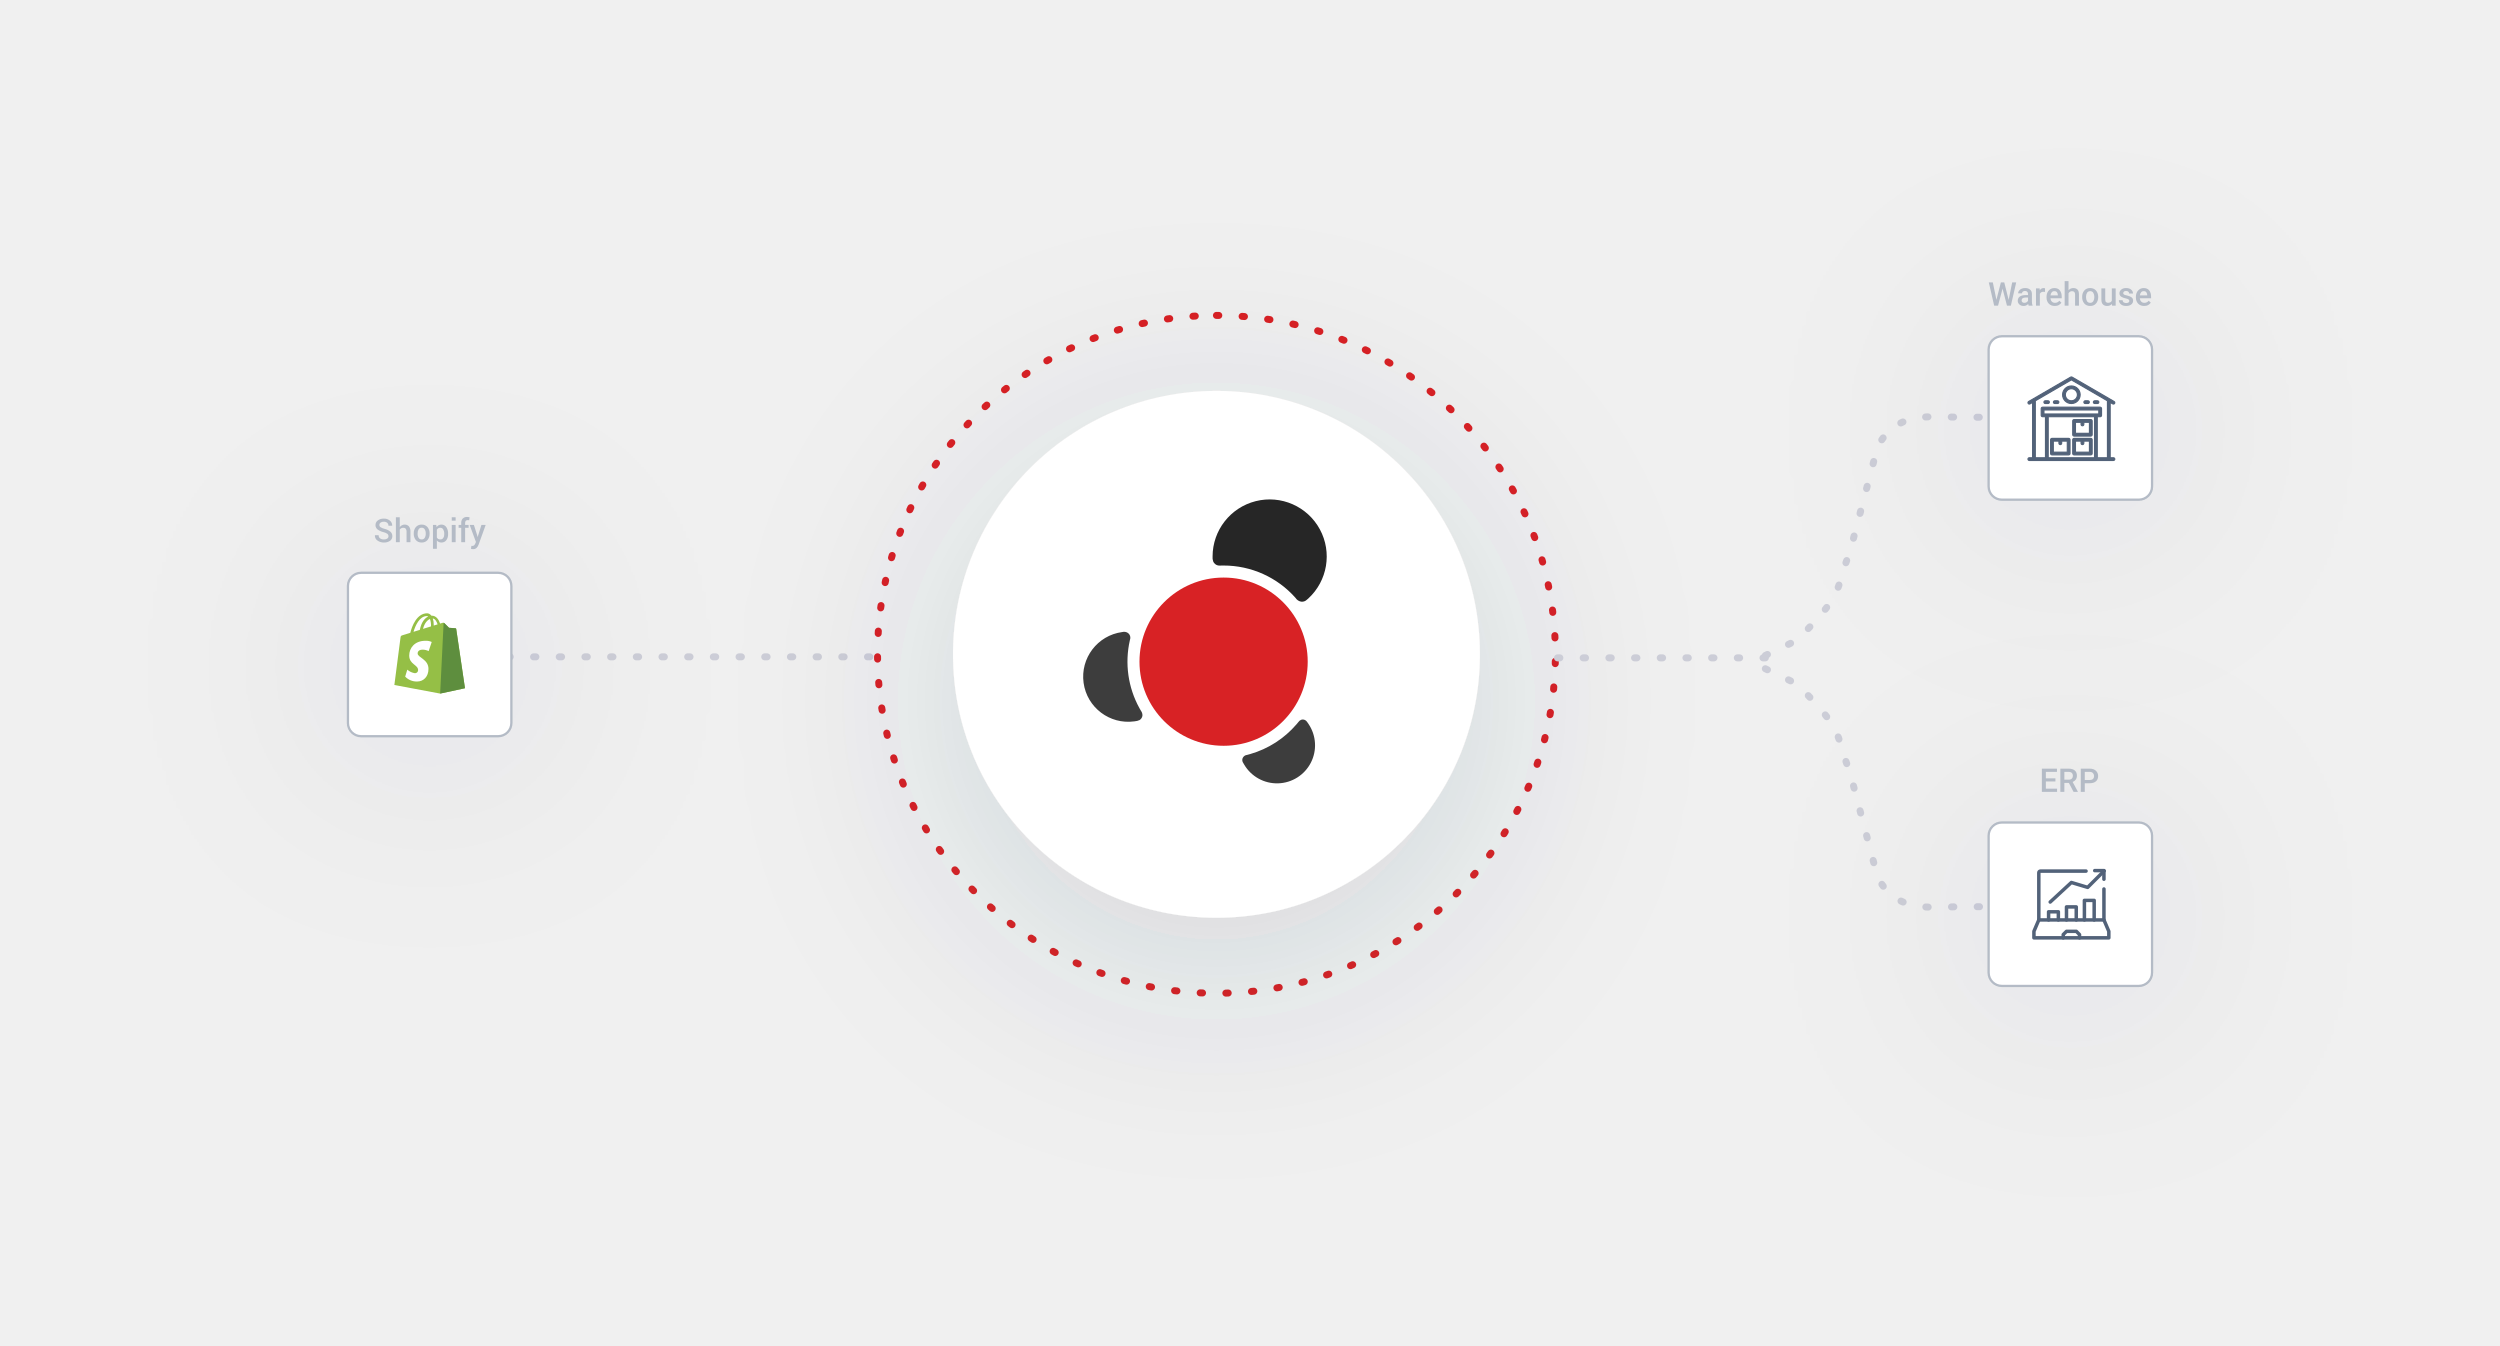
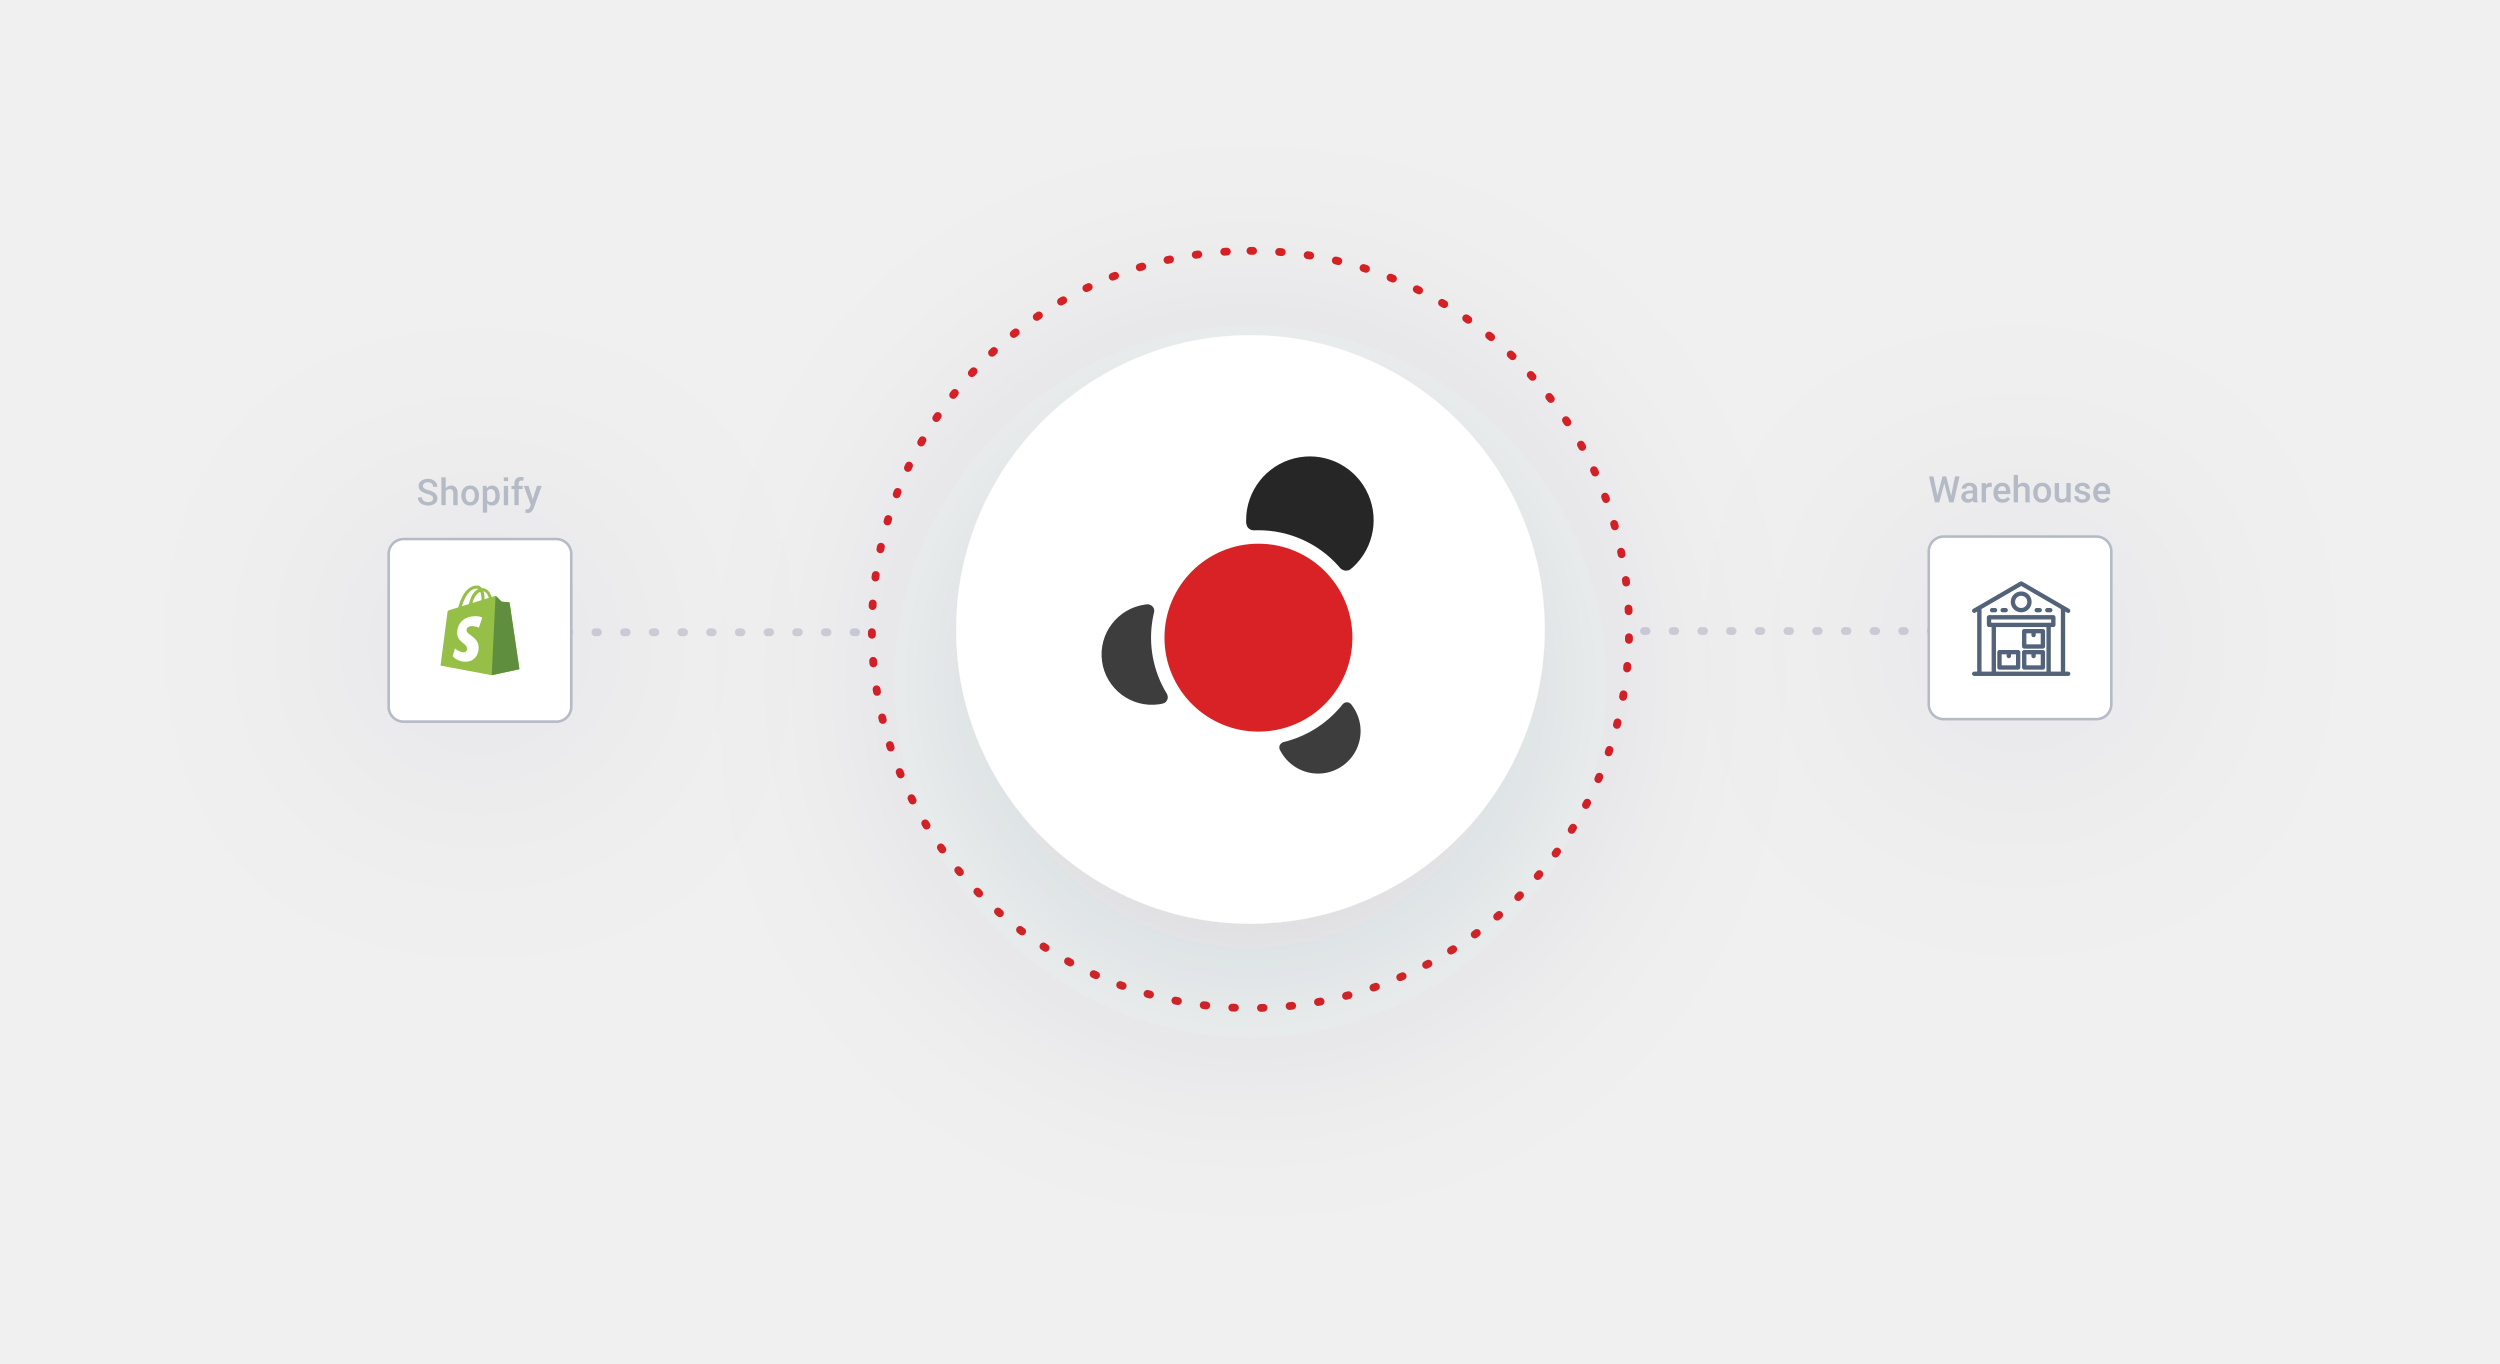
- <svg xmlns="http://www.w3.org/2000/svg" width="1070.623" height="576.232" viewBox="0 0 1070.623 576.232">
+ <svg xmlns="http://www.w3.org/2000/svg" width="958.405" height="522.615" viewBox="0 0 958.405 522.615">
  <defs>
-     <filter id="Path_4440" x="259.637" y="38.907" width="522.615" height="522.615" filterUnits="userSpaceOnUse">
+     <filter id="Path_4453" x="218.069" y="0" width="522.615" height="522.615" filterUnits="userSpaceOnUse">
      <feOffset dy="20" input="SourceAlpha" />
      <feGaussianBlur stdDeviation="49.5" result="blur" />
      <feFlood flood-color="#3c485a" flood-opacity="0.149" />
      <feComposite operator="in" in2="blur" />
      <feComposite in="SourceGraphic" />
    </filter>
-     <filter id="Path_4759" x="0" y="101.289" width="368" height="368" filterUnits="userSpaceOnUse">
+     <filter id="Path_4764" x="0" y="62.648" width="368" height="368" filterUnits="userSpaceOnUse">
      <feOffset dy="5" input="SourceAlpha" />
      <feGaussianBlur stdDeviation="49.5" result="blur-2" />
      <feFlood flood-color="#3c485a" flood-opacity="0.102" />
      <feComposite operator="in" in2="blur-2" />
      <feComposite in="SourceGraphic" />
    </filter>
-     <filter id="Rectangle_1136" x="702.623" y="208.232" width="368" height="368" filterUnits="userSpaceOnUse">
+     <filter id="Rectangle_1138" x="590.405" y="61.688" width="368" height="368" filterUnits="userSpaceOnUse">
      <feOffset dy="5" input="SourceAlpha" />
      <feGaussianBlur stdDeviation="49.5" result="blur-3" />
      <feFlood flood-color="#3c485a" flood-opacity="0.102" />
      <feComposite operator="in" in2="blur-3" />
      <feComposite in="SourceGraphic" />
    </filter>
-     <filter id="Rectangle_1137" x="702.623" y="0" width="368" height="368" filterUnits="userSpaceOnUse">
-       <feOffset dy="5" input="SourceAlpha" />
-       <feGaussianBlur stdDeviation="49.5" result="blur-4" />
-       <feFlood flood-color="#3c485a" flood-opacity="0.102" />
-       <feComposite operator="in" in2="blur-4" />
-       <feComposite in="SourceGraphic" />
-     </filter>
  </defs>
-   <g id="Group_3709" data-name="Group 3709" transform="translate(-9.027 -90.429)">
-     <path id="Path_4444" data-name="Path 4444" d="M0,0H169.3" transform="translate(215.527 371.725)" fill="none" stroke="#cccdd7" stroke-linecap="round" stroke-width="3" stroke-dasharray="1 10" />
-     <path id="Path_4439" data-name="Path 4439" d="M145.144,0A145.144,145.144,0,1,1,0,145.144,145.144,145.144,0,0,1,145.144,0Z" transform="translate(384.828 225.5)" fill="none" stroke="#d82125" stroke-linecap="round" stroke-width="3" stroke-dasharray="1 10" />
-     <g transform="matrix(1, 0, 0, 1, 9.03, 90.43)" filter="url(#Path_4440)">
-       <path id="Path_4440-2" data-name="Path 4440" d="M112.808,0A112.808,112.808,0,1,1,0,112.808,112.808,112.808,0,0,1,112.808,0Z" transform="translate(408.14 167.41)" fill="#fff" />
+   <g id="Group_3719" data-name="Group 3719" transform="translate(-242.595 -1366.336)">
+     <path id="Path_4456" data-name="Path 4456" d="M0,0H128" transform="translate(448.828 1608.725)" fill="none" stroke="#cccdd7" stroke-linecap="round" stroke-width="3" stroke-dasharray="1 10" />
+     <path id="Path_4457" data-name="Path 4457" d="M0,0H128" transform="translate(994.823 1608.244) rotate(180)" fill="none" stroke="#cccdd7" stroke-linecap="round" stroke-width="3" stroke-dasharray="1 10" />
+     <path id="Path_4452" data-name="Path 4452" d="M145.144,0A145.144,145.144,0,1,1,0,145.144,145.144,145.144,0,0,1,145.144,0Z" transform="translate(576.828 1462.5)" fill="none" stroke="#d82125" stroke-linecap="round" stroke-width="3" stroke-dasharray="1 10" />
+     <g transform="matrix(1, 0, 0, 1, 242.59, 1366.34)" filter="url(#Path_4453)">
+       <path id="Path_4453-2" data-name="Path 4453" d="M112.808,0A112.808,112.808,0,1,1,0,112.808,112.808,112.808,0,0,1,112.808,0Z" transform="translate(366.57 128.5)" fill="#fff" />
    </g>
-     <g id="Group_3099" data-name="Group 3099" transform="translate(472.992 304.316)">
+     <g id="Group_3109" data-name="Group 3109" transform="translate(664.992 1541.316)">
      <path id="Path_1150" data-name="Path 1150" d="M580.378,215.772c-.02.078-.038.157-.055.236a41.281,41.281,0,0,0,4.109,29.056c.209.375.431.74.641,1.113a3.156,3.156,0,0,1,.635,2.166,2.678,2.678,0,0,1-1.189,1.8,5.537,5.537,0,0,1-1.038.368c-.406.073-.815.147-1.229.2a19.3,19.3,0,0,1-5.236-38.244c.052-.006.1-.01.154-.021a2.858,2.858,0,0,1,2.16.306,2.506,2.506,0,0,1,1.046,3.014" transform="translate(-560.432 -155.676)" fill="#3d3d3d" />
      <ellipse id="Ellipse_123" data-name="Ellipse 123" cx="36.023" cy="36.023" rx="36.023" ry="36.023" transform="translate(24.016 33.45)" fill="#d82225" />
      <path id="Path_1151" data-name="Path 1151" d="M606.015,197c.8-.045.965-.026,1.774-.026a41.072,41.072,0,0,1,30.821,13.875,3.538,3.538,0,0,0,2.415,1.605,2.969,2.969,0,0,0,2.439-.845l.587-.5a24.442,24.442,0,1,0-40.978-18,4.842,4.842,0,0,0,.245,2.05,2.84,2.84,0,0,0,2.7,1.835" transform="translate(-547.751 -168.675)" fill="#262626" />
      <path id="Path_1152" data-name="Path 1152" d="M640.66,242.385q.315.42.6.863A16.3,16.3,0,1,1,613.68,260.6c-.131-.214-.25-.436-.379-.653a2.176,2.176,0,0,1-.291-2.076,2.328,2.328,0,0,1,1.928-1.412,12.615,12.615,0,0,0,1.34-.362,41.185,41.185,0,0,0,19.807-12.728c.258-.3.5-.614.76-.911a2.69,2.69,0,0,1,1.212-1.026,2.115,2.115,0,0,1,1.863.206A2.526,2.526,0,0,1,640.66,242.385Z" transform="translate(-544.832 -147.062)" fill="#3d3d3d" />
    </g>
-     <path id="Path_4447" data-name="Path 4447" d="M0,0H98.022" transform="translate(765.03 372.158) rotate(180)" fill="none" stroke="#cccdd7" stroke-linecap="round" stroke-width="3" stroke-dasharray="1 10" />
-     <g transform="matrix(1, 0, 0, 1, 9.03, 90.43)" filter="url(#Path_4759)">
-       <path id="Path_4759-2" data-name="Path 4759" d="M5.669,0H64.331A5.669,5.669,0,0,1,70,5.669V64.331A5.669,5.669,0,0,1,64.331,70H5.669A5.669,5.669,0,0,1,0,64.331V5.669A5.669,5.669,0,0,1,5.669,0Z" transform="translate(149 245.29)" fill="#fff" stroke="#b4bbc6" stroke-width="1" />
+     <g transform="matrix(1, 0, 0, 1, 242.59, 1366.34)" filter="url(#Path_4764)">
+       <path id="Path_4764-2" data-name="Path 4764" d="M5.669,0H64.331A5.669,5.669,0,0,1,70,5.669V64.331A5.669,5.669,0,0,1,64.331,70H5.669A5.669,5.669,0,0,1,0,64.331V5.669A5.669,5.669,0,0,1,5.669,0Z" transform="translate(149 206.65)" fill="#fff" stroke="#b4bbc6" stroke-width="1" />
    </g>
-     <path id="Path_4760" data-name="Path 4760" d="M-17.637-2.557A1.282,1.282,0,0,0-18.1-3.575a4.334,4.334,0,0,0-1.63-.711A6.9,6.9,0,0,1-22.3-5.445a2.307,2.307,0,0,1-.9-1.89A2.414,2.414,0,0,1-22.2-9.317a4.039,4.039,0,0,1,2.567-.779A3.826,3.826,0,0,1-17-9.215a2.632,2.632,0,0,1,.96,2.119l-.014.041h-1.593a1.6,1.6,0,0,0-.52-1.241,2.121,2.121,0,0,0-1.483-.475,2.169,2.169,0,0,0-1.4.4,1.26,1.26,0,0,0-.489,1.025,1.121,1.121,0,0,0,.53.943,5.867,5.867,0,0,0,1.753.711A5.839,5.839,0,0,1-16.81-4.5a2.5,2.5,0,0,1,.834,1.935A2.335,2.335,0,0,1-16.97-.591a4.3,4.3,0,0,1-2.615.735A4.645,4.645,0,0,1-22.319-.68a2.532,2.532,0,0,1-1.142-2.259l.014-.041h1.6a1.555,1.555,0,0,0,.629,1.357,2.754,2.754,0,0,0,1.634.448,2.406,2.406,0,0,0,1.436-.373A1.182,1.182,0,0,0-17.637-2.557Zm4.84-3.883a2.637,2.637,0,0,1,.9-.807,2.42,2.42,0,0,1,1.172-.287,2.329,2.329,0,0,1,1.835.742A3.366,3.366,0,0,1-8.23-4.5V0H-9.892V-4.519a1.873,1.873,0,0,0-.349-1.265,1.332,1.332,0,0,0-1.046-.39,1.855,1.855,0,0,0-.872.2,1.792,1.792,0,0,0-.639.557V0h-1.661V-10.664H-12.8Zm5.981,2.673a4.029,4.029,0,0,1,.9-2.707,3.111,3.111,0,0,1,2.481-1.06,3.1,3.1,0,0,1,2.5,1.06A3.994,3.994,0,0,1-.027-3.767v.144A4.014,4.014,0,0,1-.937-.9,3.1,3.1,0,0,1-3.418.144a3.124,3.124,0,0,1-2.5-1.053,4.023,4.023,0,0,1-.9-2.714Zm1.661.144A3.3,3.3,0,0,0-4.73-1.859a1.429,1.429,0,0,0,1.313.677,1.436,1.436,0,0,0,1.3-.677,3.221,3.221,0,0,0,.438-1.764v-.144A3.18,3.18,0,0,0-2.119-5.51,1.441,1.441,0,0,0-3.432-6.2a1.429,1.429,0,0,0-1.3.69,3.282,3.282,0,0,0-.424,1.743ZM7.9-3.452a4.17,4.17,0,0,1-.759,2.6A2.51,2.51,0,0,1,5.031.144,2.616,2.616,0,0,1,3.917-.082a2.293,2.293,0,0,1-.834-.663V2.844H1.422V-7.4h1.4l.164.93a2.467,2.467,0,0,1,.858-.793,2.4,2.4,0,0,1,1.166-.273A2.456,2.456,0,0,1,7.14-6.45,4.861,4.861,0,0,1,7.9-3.6ZM6.248-3.6a3.6,3.6,0,0,0-.427-1.856,1.389,1.389,0,0,0-1.275-.721,1.656,1.656,0,0,0-.882.222,1.636,1.636,0,0,0-.581.619v3.343a1.545,1.545,0,0,0,.581.6,1.771,1.771,0,0,0,.9.208,1.425,1.425,0,0,0,1.268-.625,2.9,2.9,0,0,0,.42-1.644ZM11.122,0H9.461V-7.4h1.661Zm0-9.208H9.461v-1.456h1.661ZM13.521,0V-6.166H12.394V-7.4h1.128v-.861a2.545,2.545,0,0,1,.667-1.887,2.535,2.535,0,0,1,1.87-.663,3.21,3.21,0,0,1,.485.038q.246.038.554.106l-.171,1.285q-.137-.027-.3-.048a2.958,2.958,0,0,0-.359-.021,1.021,1.021,0,0,0-.81.308,1.3,1.3,0,0,0-.27.882V-7.4h1.5v1.23h-1.5V0Zm6.829-2.967.164.738h.041L22.176-7.4h1.818L20.932,1.121A3.8,3.8,0,0,1,20.1,2.44a2.013,2.013,0,0,1-1.511.547,2.582,2.582,0,0,1-.441-.041q-.236-.041-.455-.1l.185-1.285.253.021q.164.014.246.014a.912.912,0,0,0,.721-.308,2.614,2.614,0,0,0,.441-.711l.273-.67L17.131-7.4h1.812Z" transform="translate(193.027 322.62)" fill="#b4bbc6" />
-     <g id="Group_3710" data-name="Group 3710" transform="translate(177.908 353.07)">
+     <path id="Path_4765" data-name="Path 4765" d="M-17.637-2.557A1.282,1.282,0,0,0-18.1-3.575a4.334,4.334,0,0,0-1.63-.711A6.9,6.9,0,0,1-22.3-5.445a2.307,2.307,0,0,1-.9-1.89A2.414,2.414,0,0,1-22.2-9.317a4.039,4.039,0,0,1,2.567-.779A3.826,3.826,0,0,1-17-9.215a2.632,2.632,0,0,1,.96,2.119l-.014.041h-1.593a1.6,1.6,0,0,0-.52-1.241,2.121,2.121,0,0,0-1.483-.475,2.169,2.169,0,0,0-1.4.4,1.26,1.26,0,0,0-.489,1.025,1.121,1.121,0,0,0,.53.943,5.867,5.867,0,0,0,1.753.711A5.839,5.839,0,0,1-16.81-4.5a2.5,2.5,0,0,1,.834,1.935A2.335,2.335,0,0,1-16.97-.591a4.3,4.3,0,0,1-2.615.735A4.645,4.645,0,0,1-22.319-.68a2.532,2.532,0,0,1-1.142-2.259l.014-.041h1.6a1.555,1.555,0,0,0,.629,1.357,2.754,2.754,0,0,0,1.634.448,2.406,2.406,0,0,0,1.436-.373A1.182,1.182,0,0,0-17.637-2.557Zm4.84-3.883a2.637,2.637,0,0,1,.9-.807,2.42,2.42,0,0,1,1.172-.287,2.329,2.329,0,0,1,1.835.742A3.366,3.366,0,0,1-8.23-4.5V0H-9.892V-4.519a1.873,1.873,0,0,0-.349-1.265,1.332,1.332,0,0,0-1.046-.39,1.855,1.855,0,0,0-.872.2,1.792,1.792,0,0,0-.639.557V0h-1.661V-10.664H-12.8Zm5.981,2.673a4.029,4.029,0,0,1,.9-2.707,3.111,3.111,0,0,1,2.481-1.06,3.1,3.1,0,0,1,2.5,1.06A3.994,3.994,0,0,1-.027-3.767v.144A4.014,4.014,0,0,1-.937-.9,3.1,3.1,0,0,1-3.418.144a3.124,3.124,0,0,1-2.5-1.053,4.023,4.023,0,0,1-.9-2.714Zm1.661.144A3.3,3.3,0,0,0-4.73-1.859a1.429,1.429,0,0,0,1.313.677,1.436,1.436,0,0,0,1.3-.677,3.221,3.221,0,0,0,.438-1.764v-.144A3.18,3.18,0,0,0-2.119-5.51,1.441,1.441,0,0,0-3.432-6.2a1.429,1.429,0,0,0-1.3.69,3.282,3.282,0,0,0-.424,1.743ZM7.9-3.452a4.17,4.17,0,0,1-.759,2.6A2.51,2.51,0,0,1,5.031.144,2.616,2.616,0,0,1,3.917-.082a2.293,2.293,0,0,1-.834-.663V2.844H1.422V-7.4h1.4l.164.93a2.467,2.467,0,0,1,.858-.793,2.4,2.4,0,0,1,1.166-.273A2.456,2.456,0,0,1,7.14-6.45,4.861,4.861,0,0,1,7.9-3.6ZM6.248-3.6a3.6,3.6,0,0,0-.427-1.856,1.389,1.389,0,0,0-1.275-.721,1.656,1.656,0,0,0-.882.222,1.636,1.636,0,0,0-.581.619v3.343a1.545,1.545,0,0,0,.581.6,1.771,1.771,0,0,0,.9.208,1.425,1.425,0,0,0,1.268-.625,2.9,2.9,0,0,0,.42-1.644ZM11.122,0H9.461V-7.4h1.661Zm0-9.208H9.461v-1.456h1.661ZM13.521,0V-6.166H12.394V-7.4h1.128v-.861a2.545,2.545,0,0,1,.667-1.887,2.535,2.535,0,0,1,1.87-.663,3.21,3.21,0,0,1,.485.038q.246.038.554.106l-.171,1.285q-.137-.027-.3-.048a2.958,2.958,0,0,0-.359-.021,1.021,1.021,0,0,0-.81.308,1.3,1.3,0,0,0-.27.882V-7.4h1.5v1.23h-1.5V0Zm6.829-2.967.164.738h.041L22.176-7.4h1.818L20.932,1.121A3.8,3.8,0,0,1,20.1,2.44a2.013,2.013,0,0,1-1.511.547,2.582,2.582,0,0,1-.441-.041q-.236-.041-.455-.1l.185-1.285.253.021q.164.014.246.014a.912.912,0,0,0,.721-.308,2.614,2.614,0,0,0,.441-.711l.273-.67L17.131-7.4h1.812Z" transform="translate(426.267 1560)" fill="#b4bbc6" />
+     <g id="Group_3714" data-name="Group 3714" transform="translate(411.476 1590.791)">
      <path id="Path_1417" data-name="Path 1417" d="M26.521,7.474a.332.332,0,0,0-.3-.279c-.125-.01-2.768-.206-2.768-.206s-1.836-1.822-2.037-2.024a.835.835,0,0,0-.748-.1l-1.027.317c-.613-1.764-1.7-3.386-3.6-3.386-.053,0-.107,0-.161.005A2.313,2.313,0,0,0,14.089.779C9.654.779,7.536,6.323,6.871,9.14l-3.1.963c-.962.3-.992.332-1.118,1.238-.1.686-2.612,20.15-2.612,20.15l19.611,3.674,10.626-2.3S26.544,7.647,26.521,7.474ZM18.556,5.522,16.9,6.036c0-.117,0-.232,0-.358A8.14,8.14,0,0,0,16.5,3c.981.123,1.634,1.239,2.055,2.524ZM15.285,3.216a8.226,8.226,0,0,1,.45,2.987c0,.068,0,.13,0,.192L12.306,7.457c.66-2.547,1.9-3.777,2.978-4.241ZM13.967,1.968a1,1,0,0,1,.569.192c-1.421.669-2.945,2.353-3.588,5.717l-2.709.839c.754-2.566,2.543-6.748,5.728-6.748Z" transform="translate(-0.037 -0.779)" fill="#95bf46" />
      <path id="Path_1418" data-name="Path 1418" d="M172.3,37.4c-.125-.01-2.768-.206-2.768-.206s-1.836-1.822-2.037-2.024a.5.5,0,0,0-.283-.13l-1.483,30.33,10.625-2.3s-3.73-25.219-3.754-25.392a.332.332,0,0,0-.3-.279" transform="translate(-146.112 -30.986)" fill="#5e8e3e" />
      <path id="Path_1419" data-name="Path 1419" d="M50.587,100.76l-1.31,3.9a6.027,6.027,0,0,0-2.555-.613c-2.063,0-2.167,1.295-2.167,1.621,0,1.78,4.64,2.462,4.64,6.632,0,3.28-2.081,5.393-4.886,5.393a6.8,6.8,0,0,1-5.088-2.1l.9-2.978a6.443,6.443,0,0,0,3.263,1.519,1.316,1.316,0,0,0,1.373-1.33c0-2.322-3.807-2.426-3.807-6.241,0-3.211,2.3-6.319,6.958-6.319a5.724,5.724,0,0,1,2.678.513" transform="translate(-34.583 -88.473)" fill="#fff" />
    </g>
-     <path id="Path_4761" data-name="Path 4761" d="M110.583,0,97.059,6.507C75.477,28.232,81.367,27.116,74.526,43.765L62.5,89.432c-8.356,15.624-22.639,12.593-35.62,12.593H0" transform="translate(875.613 371.136) rotate(180)" fill="none" stroke="#cccdd7" stroke-linecap="round" stroke-miterlimit="10" stroke-width="3" stroke-dasharray="1 10" />
-     <path id="Path_4762" data-name="Path 4762" d="M110.583,102.152l-13.523-6.5c-21.583-21.7-15.692-20.587-22.533-37.218L62.5,12.816C54.144-2.791,39.861.237,26.879.237H0" transform="translate(875.613 478.962) rotate(180)" fill="none" stroke="#cccdd7" stroke-linecap="round" stroke-miterlimit="10" stroke-width="3" stroke-dasharray="1 10" />
-     <g transform="matrix(1, 0, 0, 1, 9.03, 90.43)" filter="url(#Rectangle_1136)">
-       <rect id="Rectangle_1136-2" data-name="Rectangle 1136" width="70" height="70" rx="5.669" transform="translate(851.62 352.23)" fill="#fff" stroke="#b4bbc6" stroke-width="1" />
+     <g transform="matrix(1, 0, 0, 1, 242.59, 1366.34)" filter="url(#Rectangle_1138)">
+       <rect id="Rectangle_1138-2" data-name="Rectangle 1138" width="70" height="70" rx="5.669" transform="translate(739.41 205.69)" fill="#fff" stroke="#b4bbc6" stroke-width="1" />
    </g>
-     <text id="ERP" transform="translate(895.65 429.552)" fill="#b4bbc6" font-size="14" font-family="Roboto-Medium, Roboto" font-weight="500">
-       <tspan x="-13.214" y="0">ERP</tspan>
-     </text>
-     <g transform="matrix(1, 0, 0, 1, 9.03, 90.43)" filter="url(#Rectangle_1137)">
-       <rect id="Rectangle_1137-2" data-name="Rectangle 1137" width="70" height="70" rx="5.669" transform="translate(851.62 144)" fill="#fff" stroke="#b4bbc6" stroke-width="1" />
-     </g>
-     <text id="Warehouse" transform="translate(895.65 221.319)" fill="#b4bbc6" font-size="14" font-family="Roboto-Medium, Roboto" font-weight="500">
+     <text id="Warehouse" transform="translate(1017 1558.915)" fill="#b4bbc6" font-size="14" font-family="Roboto-Medium, Roboto" font-weight="500">
      <tspan x="-35.25" y="0">Warehouse</tspan>
    </text>
-     <g id="Group_3711" data-name="Group 3711" transform="translate(794.75 -539.7)">
+     <g id="Group_3720" data-name="Group 3720" transform="translate(916.1 797.896)">
      <g id="Group_2978" data-name="Group 2978" transform="translate(97.586 795.423)">
        <path id="Path_3624" data-name="Path 3624" d="M128.49,802.513a3.756,3.756,0,1,0,3.756,3.756A3.76,3.76,0,0,0,128.49,802.513Zm0,6.35a2.594,2.594,0,1,1,2.594-2.594A2.6,2.6,0,0,1,128.49,808.863Z" transform="translate(-124.734 -802.513)" fill="#526279" stroke="#526279" stroke-width="0.5" />
      </g>
      <g id="Group_2979" data-name="Group 2979" transform="translate(106.701 801.773)">
        <path id="Path_3625" data-name="Path 3625" d="M152.268,820.481h-1.162a.581.581,0,0,0,0,1.162h1.162a.581.581,0,1,0,0-1.162Z" transform="translate(-150.525 -820.481)" fill="#526279" stroke="#526279" stroke-width="0.5" />
      </g>
      <g id="Group_2980" data-name="Group 2980" transform="translate(110.768 801.773)">
        <path id="Path_3626" data-name="Path 3626" d="M163.777,820.481h-1.162a.581.581,0,0,0,0,1.162h1.162a.581.581,0,1,0,0-1.162Z" transform="translate(-162.034 -820.481)" fill="#526279" stroke="#526279" stroke-width="0.5" />
      </g>
      <g id="Group_2981" data-name="Group 2981" transform="translate(89.591 801.773)">
        <path id="Path_3627" data-name="Path 3627" d="M103.854,820.481h-1.162a.581.581,0,1,0,0,1.162h1.162a.581.581,0,1,0,0-1.162Z" transform="translate(-102.111 -820.481)" fill="#526279" stroke="#526279" stroke-width="0.5" />
      </g>
      <g id="Group_2982" data-name="Group 2982" transform="translate(93.658 801.773)">
        <path id="Path_3628" data-name="Path 3628" d="M115.363,820.481H114.2a.581.581,0,1,0,0,1.162h1.162a.581.581,0,1,0,0-1.162Z" transform="translate(-113.62 -820.481)" fill="#526279" stroke="#526279" stroke-width="0.5" />
      </g>
      <g id="Group_2983" data-name="Group 2983" transform="translate(92.442 817.87)">
        <path id="Path_3629" data-name="Path 3629" d="M117.916,866.03H110.76a.581.581,0,0,0-.581.581V872.5a.581.581,0,0,0,.581.581h7.156a.581.581,0,0,0,.581-.581v-5.893A.581.581,0,0,0,117.916,866.03Zm-.581,5.893h-5.994v-4.731h2.416v.914a.581.581,0,0,0,1.162,0v-.914h2.416Z" transform="translate(-110.179 -866.03)" fill="#526279" stroke="#526279" stroke-width="0.5" />
      </g>
      <g id="Group_2984" data-name="Group 2984" transform="translate(101.923 817.87)">
        <path id="Path_3630" data-name="Path 3630" d="M144.742,866.03h-7.156a.581.581,0,0,0-.581.581V872.5a.581.581,0,0,0,.581.581h7.156a.581.581,0,0,0,.581-.581v-5.893A.581.581,0,0,0,144.742,866.03Zm-.581,5.893h-5.993v-4.731h2.416v.914a.581.581,0,0,0,1.162,0v-.914h2.416Z" transform="translate(-137.005 -866.03)" fill="#526279" stroke="#526279" stroke-width="0.5" />
      </g>
      <g id="Group_2985" data-name="Group 2985" transform="translate(101.923 809.817)">
        <path id="Path_3631" data-name="Path 3631" d="M144.742,843.244h-7.156a.581.581,0,0,0-.581.581v5.893a.581.581,0,0,0,.581.581h7.156a.581.581,0,0,0,.581-.581v-5.893A.581.581,0,0,0,144.742,843.244Zm-.581,5.893h-5.993v-4.731h2.416v.914a.581.581,0,0,0,1.162,0v-.914h2.416Z" transform="translate(-137.005 -843.244)" fill="#526279" stroke="#526279" stroke-width="0.5" />
      </g>
      <g id="Group_2986" data-name="Group 2986" transform="translate(82.748 791.548)">
        <path id="Path_3632" data-name="Path 3632" d="M119.357,826.16h-1.4V802.449l1.106.642a.581.581,0,1,0,.583-1.005l-18.013-10.46a.582.582,0,0,0-.583,0l-18.013,10.46a.581.581,0,0,0,.583,1.005l1.111-.645V826.16h-1.4a.581.581,0,1,0,0,1.162h36.025a.581.581,0,1,0,0-1.162Zm-27.94,0V808.583h19.851V826.16Zm-1.825-18.739v-1.743h23.5v1.743Zm22.838,18.739V808.583h1.244a.581.581,0,0,0,.581-.581V805.1a.581.581,0,0,0-.581-.581H89.01a.581.581,0,0,0-.581.581V808a.581.581,0,0,0,.581.581h1.244V826.16H85.894V801.771l15.448-8.971,15.452,8.973V826.16Z" transform="translate(-82.748 -791.548)" fill="#526279" stroke="#526279" stroke-width="0.5" />
      </g>
    </g>
-     <g id="Group_3712" data-name="Group 3712" transform="translate(477.055 144.472)">
-       <path id="Path_3617" data-name="Path 3617" d="M432.982,349l2.092,4.881v2.789H403v-2.789L405.092,349" transform="translate(0 -9.082)" fill="none" stroke="#526279" stroke-linecap="round" stroke-linejoin="round" stroke-width="1.5" />
-       <path id="Path_3618" data-name="Path 3618" d="M421,358.789v-1.395L422.395,356h4.213l1.365,1.395v1.395" transform="translate(-5.449 -11.201)" fill="none" stroke="#526279" stroke-linecap="round" stroke-linejoin="round" stroke-width="1.5" />
-       <path id="Path_3619" data-name="Path 3619" d="M433.891,326.67v13.248H406V319.693a.693.693,0,0,1,.693-.693h19.528" transform="translate(-0.908)" fill="none" stroke="#526279" stroke-linecap="round" stroke-linejoin="round" stroke-width="1.5" />
-       <path id="Path_3620" data-name="Path 3620" d="M413,332.248l9.064-8.367,6.973,2.092L436.01,319" transform="translate(-3.027)" fill="none" stroke="#526279" stroke-linecap="round" stroke-linejoin="round" stroke-width="1.5" />
-       <line id="Line_64" data-name="Line 64" x1="4" transform="translate(429.037 318.794)" fill="none" stroke="#526279" stroke-linecap="round" stroke-linejoin="round" stroke-width="1.5" />
-       <line id="Line_65" data-name="Line 65" x2="0.005" y2="3.474" transform="translate(432.977 319.012)" fill="none" stroke="#526279" stroke-linecap="round" stroke-linejoin="round" stroke-width="1.5" />
-       <path id="Path_3621" data-name="Path 3621" d="M416.184,347.486V344H412v3.486" transform="translate(-2.725 -7.568)" fill="none" stroke="#526279" stroke-linecap="round" stroke-linejoin="round" stroke-width="1.5" />
-       <path id="Path_3622" data-name="Path 3622" d="M427.184,346.578V341H423v5.578" transform="translate(-6.055 -6.66)" fill="none" stroke="#526279" stroke-linecap="round" stroke-linejoin="round" stroke-width="1.5" />
-       <path id="Path_3623" data-name="Path 3623" d="M438.184,345.367V337H434v8.367" transform="translate(-9.385 -5.449)" fill="none" stroke="#526279" stroke-linecap="round" stroke-linejoin="round" stroke-width="1.5" />
-     </g>
  </g>
</svg>
